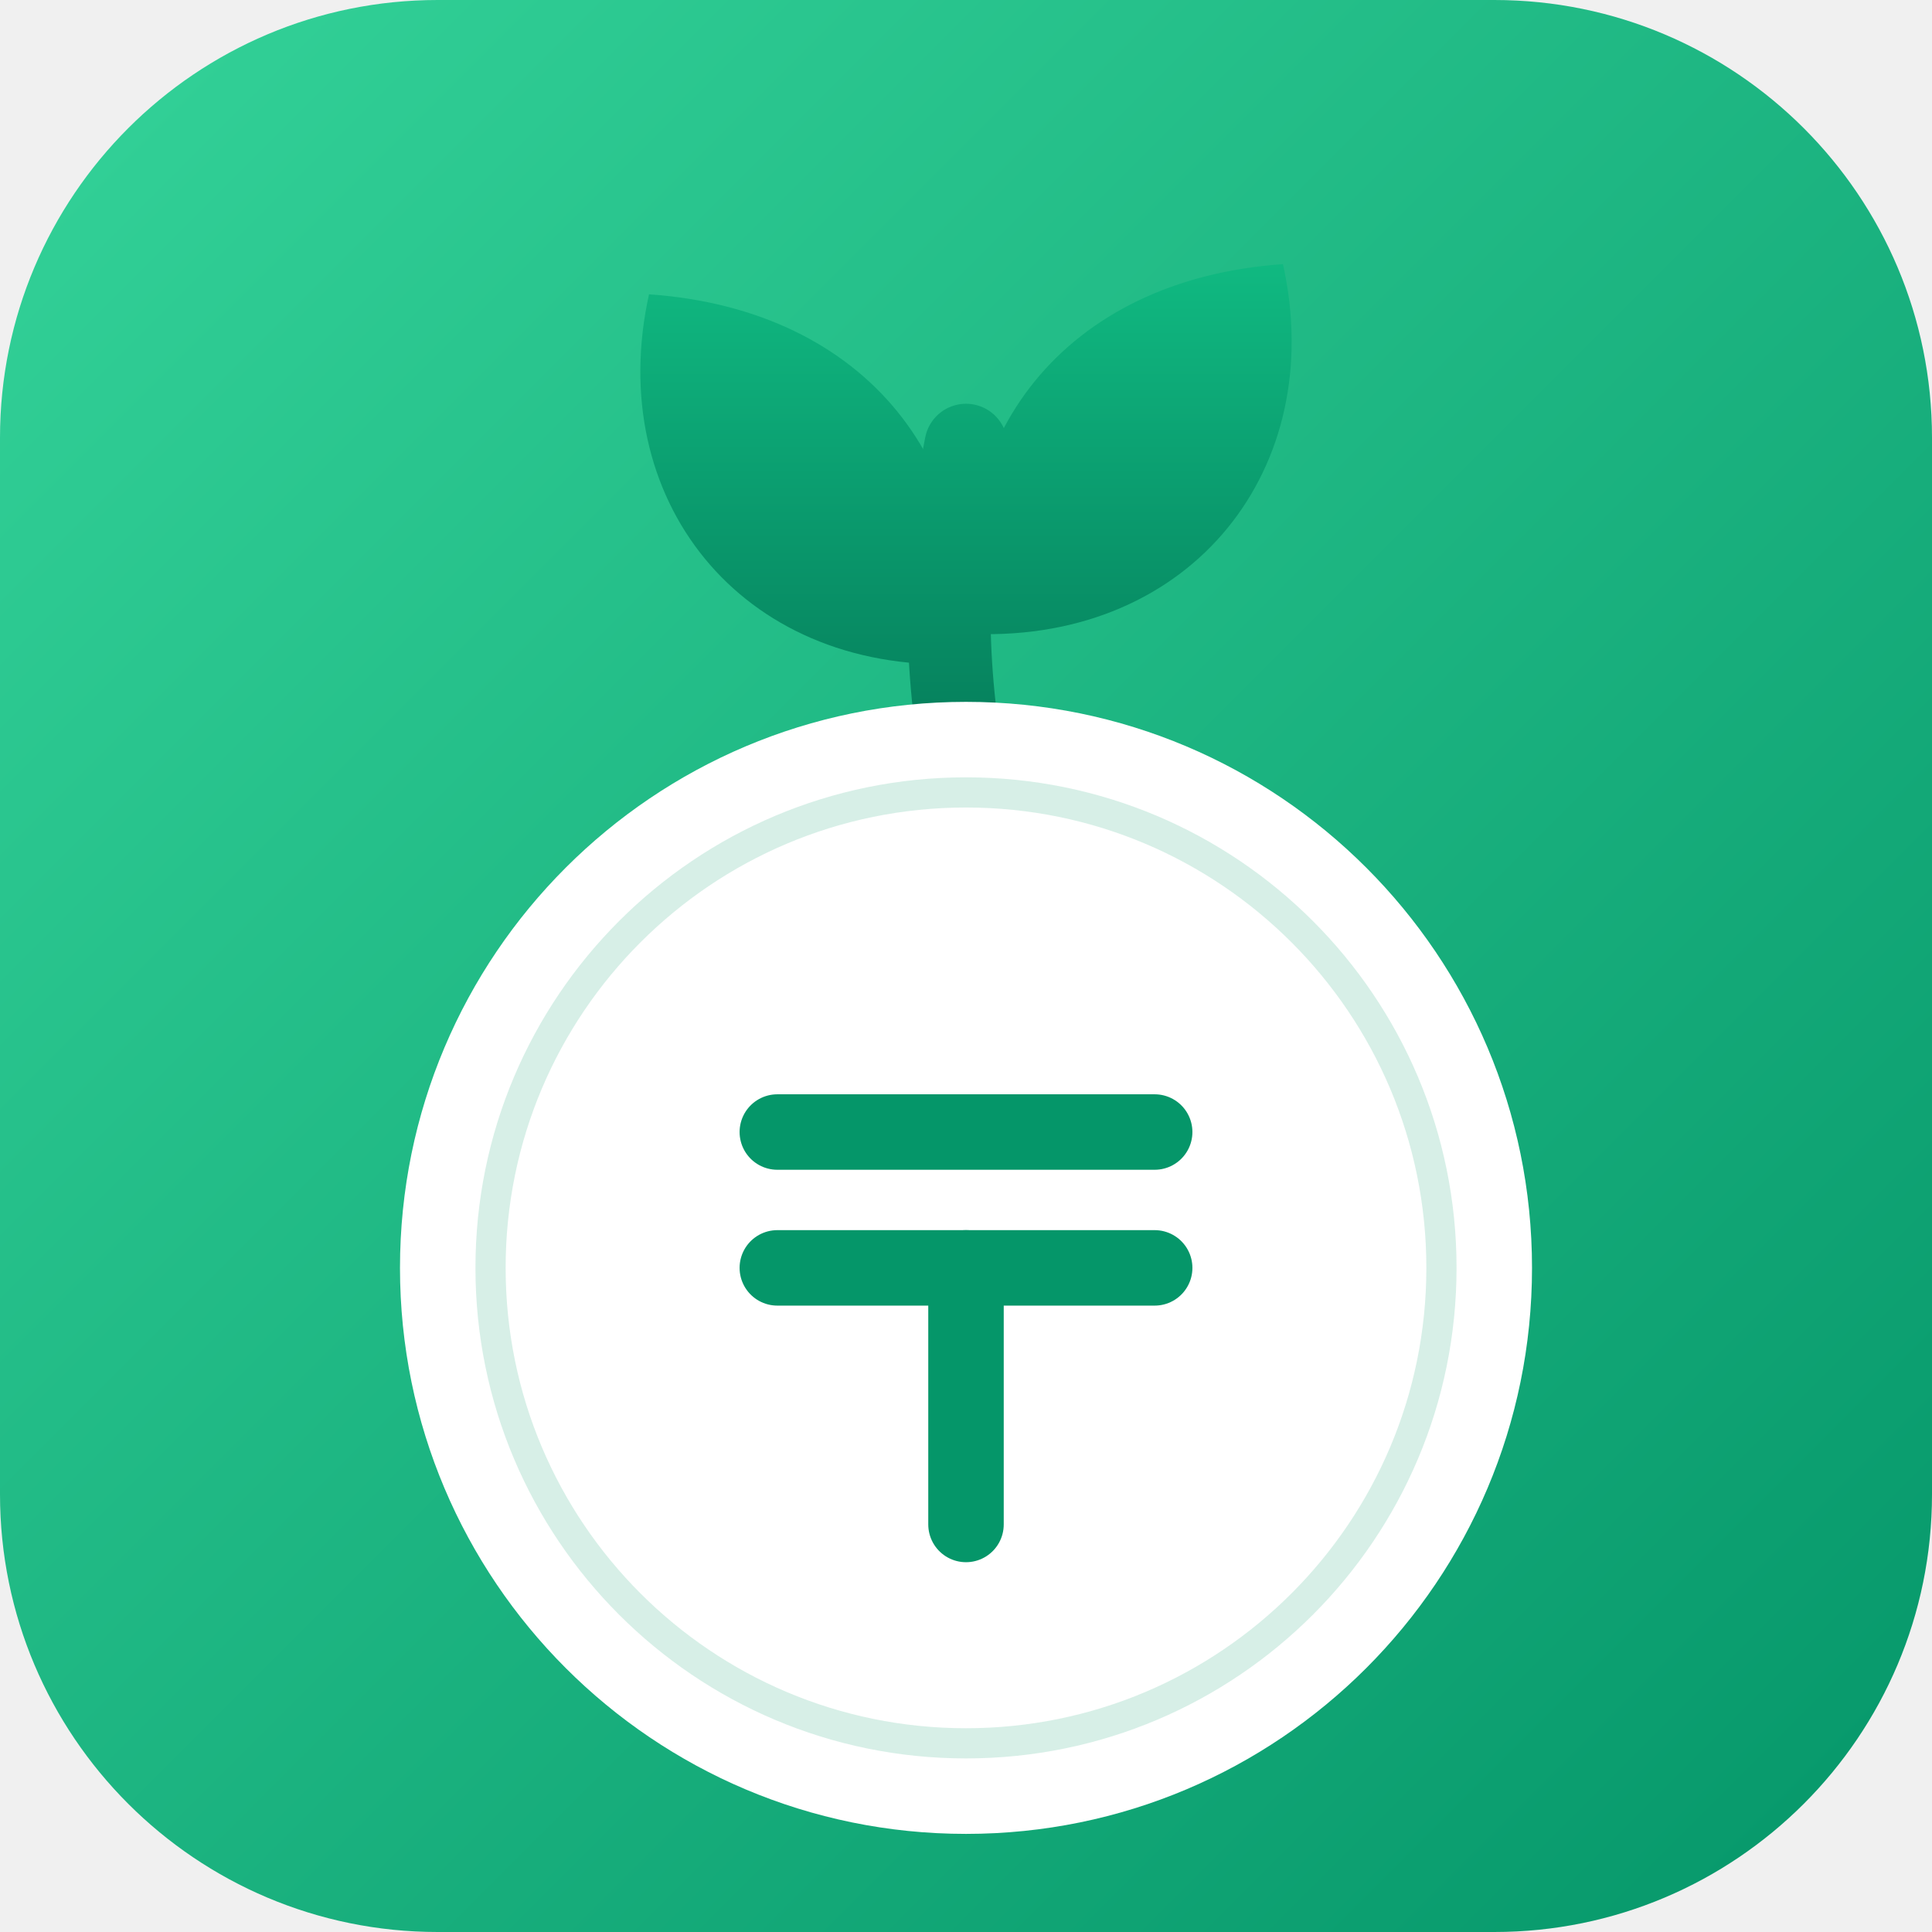
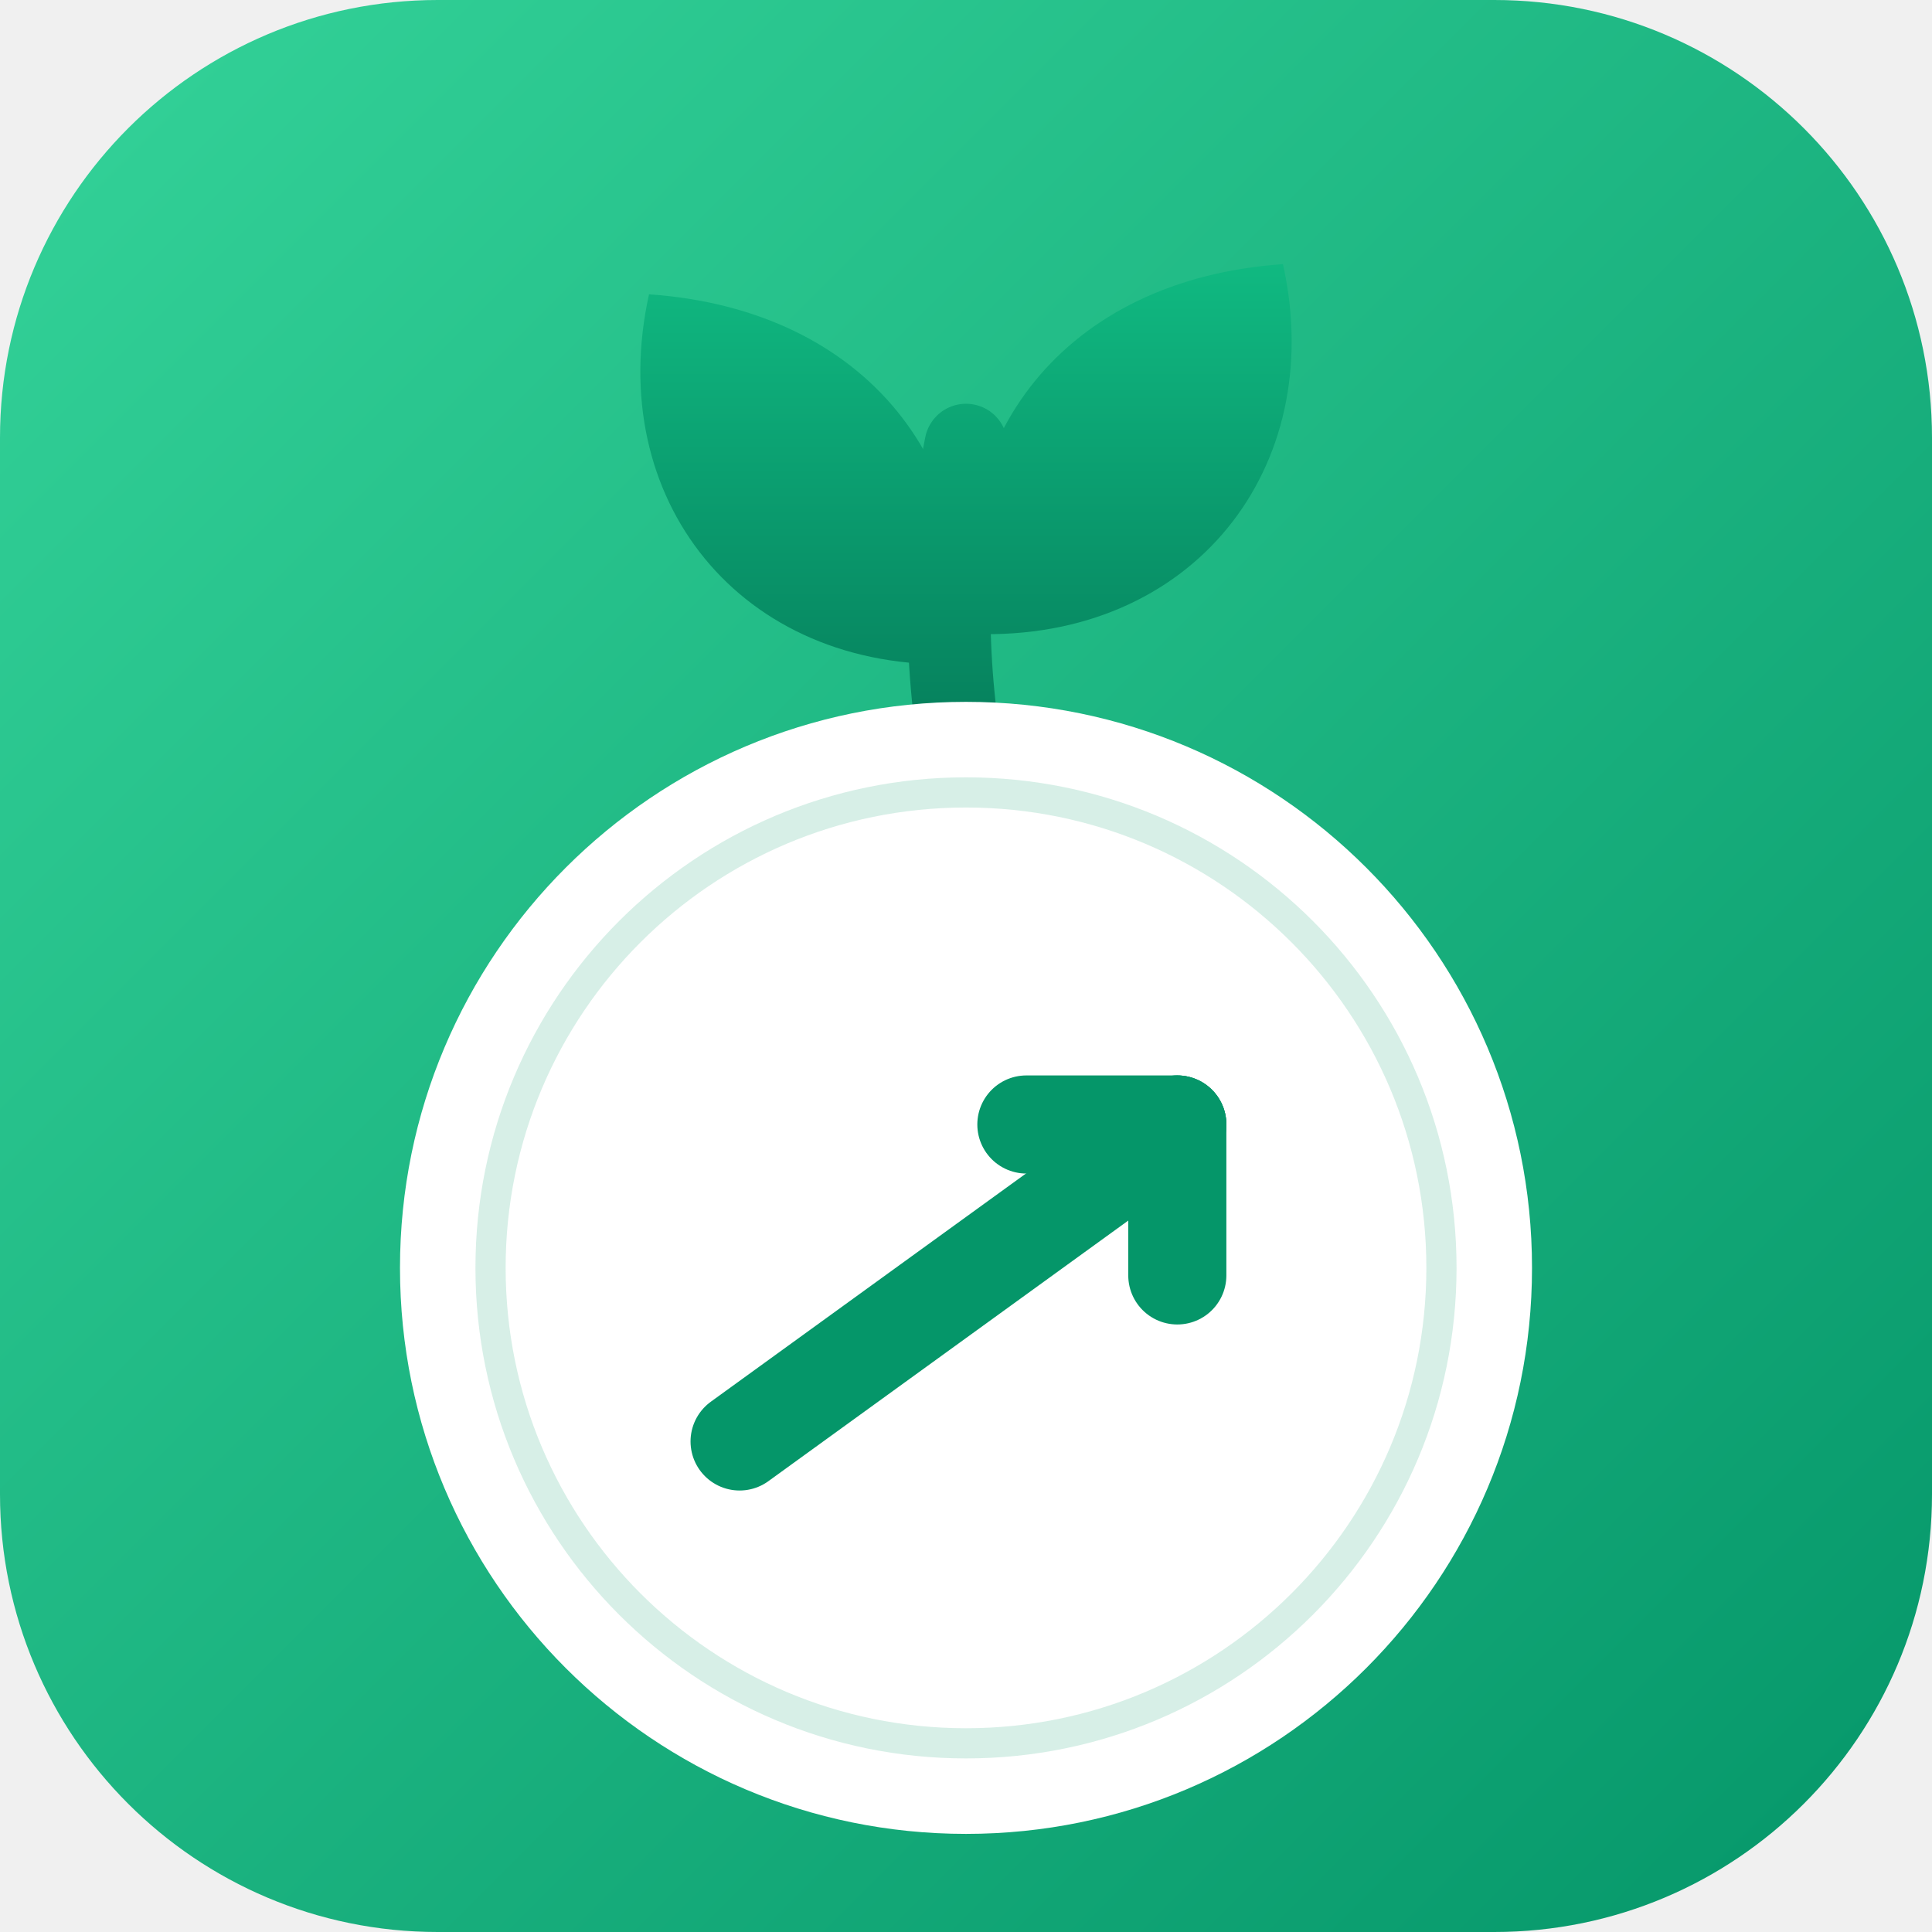
<svg xmlns="http://www.w3.org/2000/svg" width="512" height="512" viewBox="0 0 512 512" fill="none">
  <defs>
    <linearGradient id="bg" x1="0" y1="0" x2="512" y2="512" gradientUnits="userSpaceOnUse">
      <stop offset="0" stop-color="#34d399" />
      <stop offset="1" stop-color="#059669" />
    </linearGradient>
    <linearGradient id="leaf" x1="256" y1="70" x2="256" y2="210" gradientUnits="userSpaceOnUse">
      <stop offset="0" stop-color="#10b981" />
      <stop offset="1" stop-color="#047857" />
    </linearGradient>
  </defs>
  <rect width="512" height="512" rx="116" fill="url(#bg)" />
  <path d="M256 208 C 250 176 250 148 256 118" stroke="url(#leaf)" stroke-width="22" stroke-linecap="round" />
  <path d="M254 176 C 196 178 160 132 172 78 C 230 82 262 124 254 176 Z" fill="url(#leaf)" />
  <path d="M258 168 C 316 170 352 124 340 70 C 282 74 250 116 258 168 Z" fill="url(#leaf)" />
  <circle cx="256" cy="336" r="150" fill="#ffffff" />
  <circle cx="256" cy="336" r="126" fill="none" stroke="#059669" stroke-opacity="0.16" stroke-width="8" />
-   <g stroke="#059669" stroke-width="20" stroke-linecap="round">
-     <path d="M206 300 H306" />
-     <path d="M206 336 H306" />
-     <path d="M256 336 V404" />
+   <g stroke="#059669" stroke-width="26" stroke-linecap="round" stroke-linejoin="round" fill="none">
+     <path d="M196 382 L312 298" />
+     <path d="M312 298 L272 298" />
+     <path d="M312 298 L312 338" />
  </g>
</svg>
